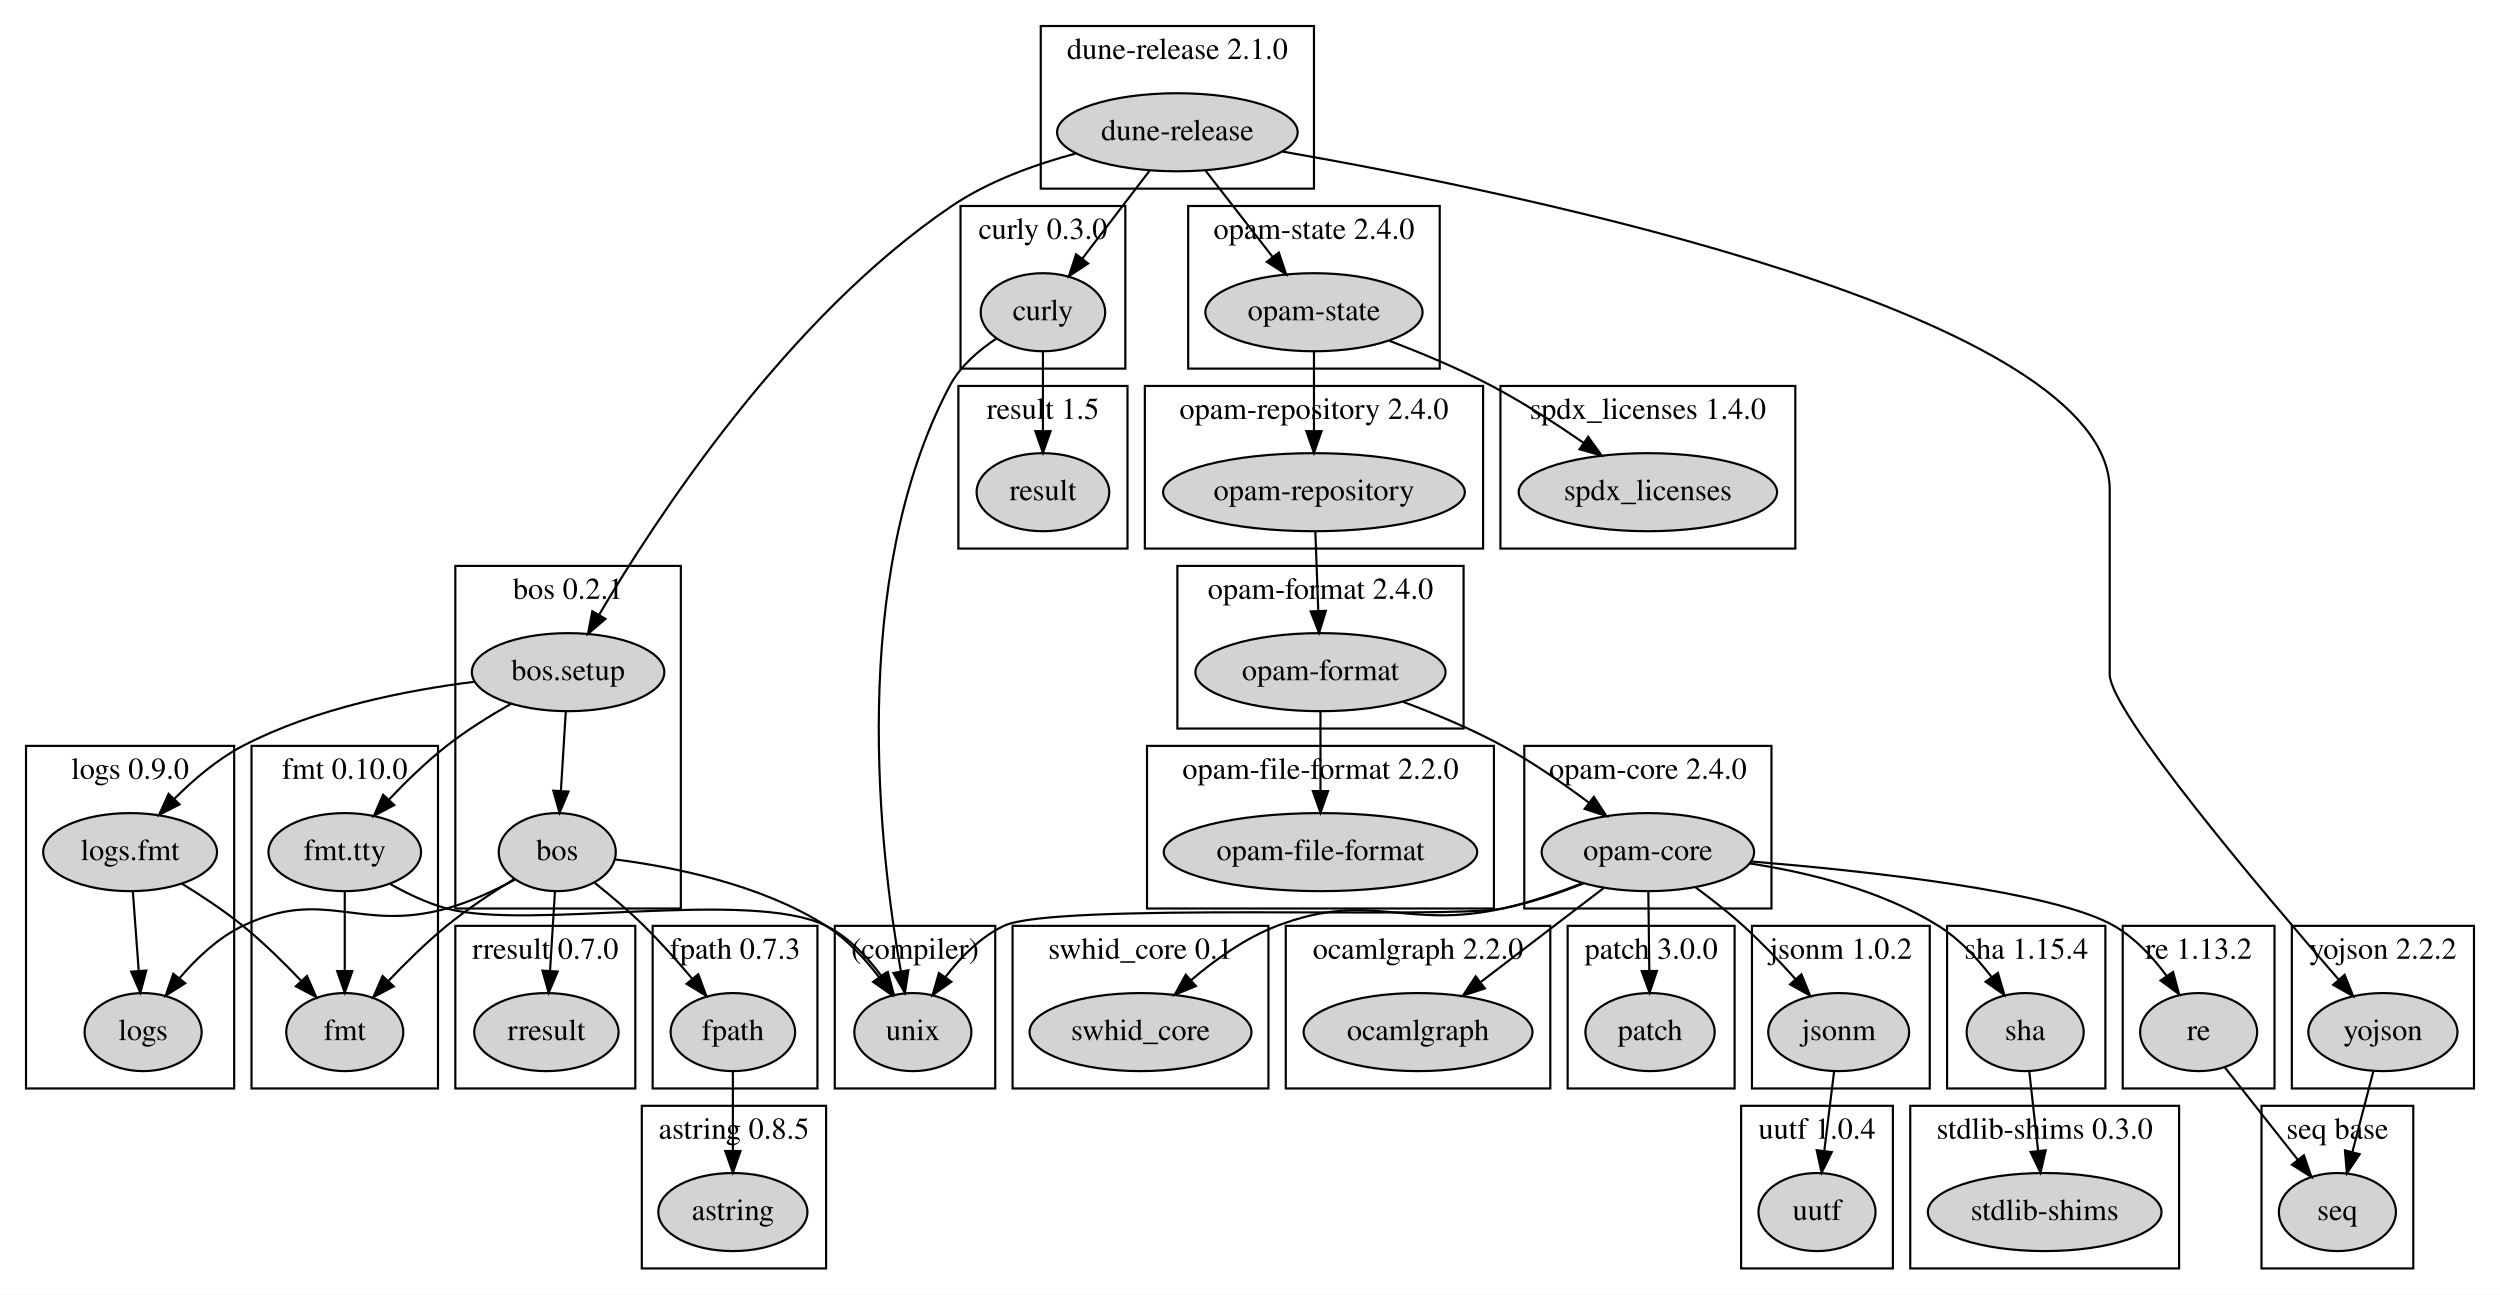
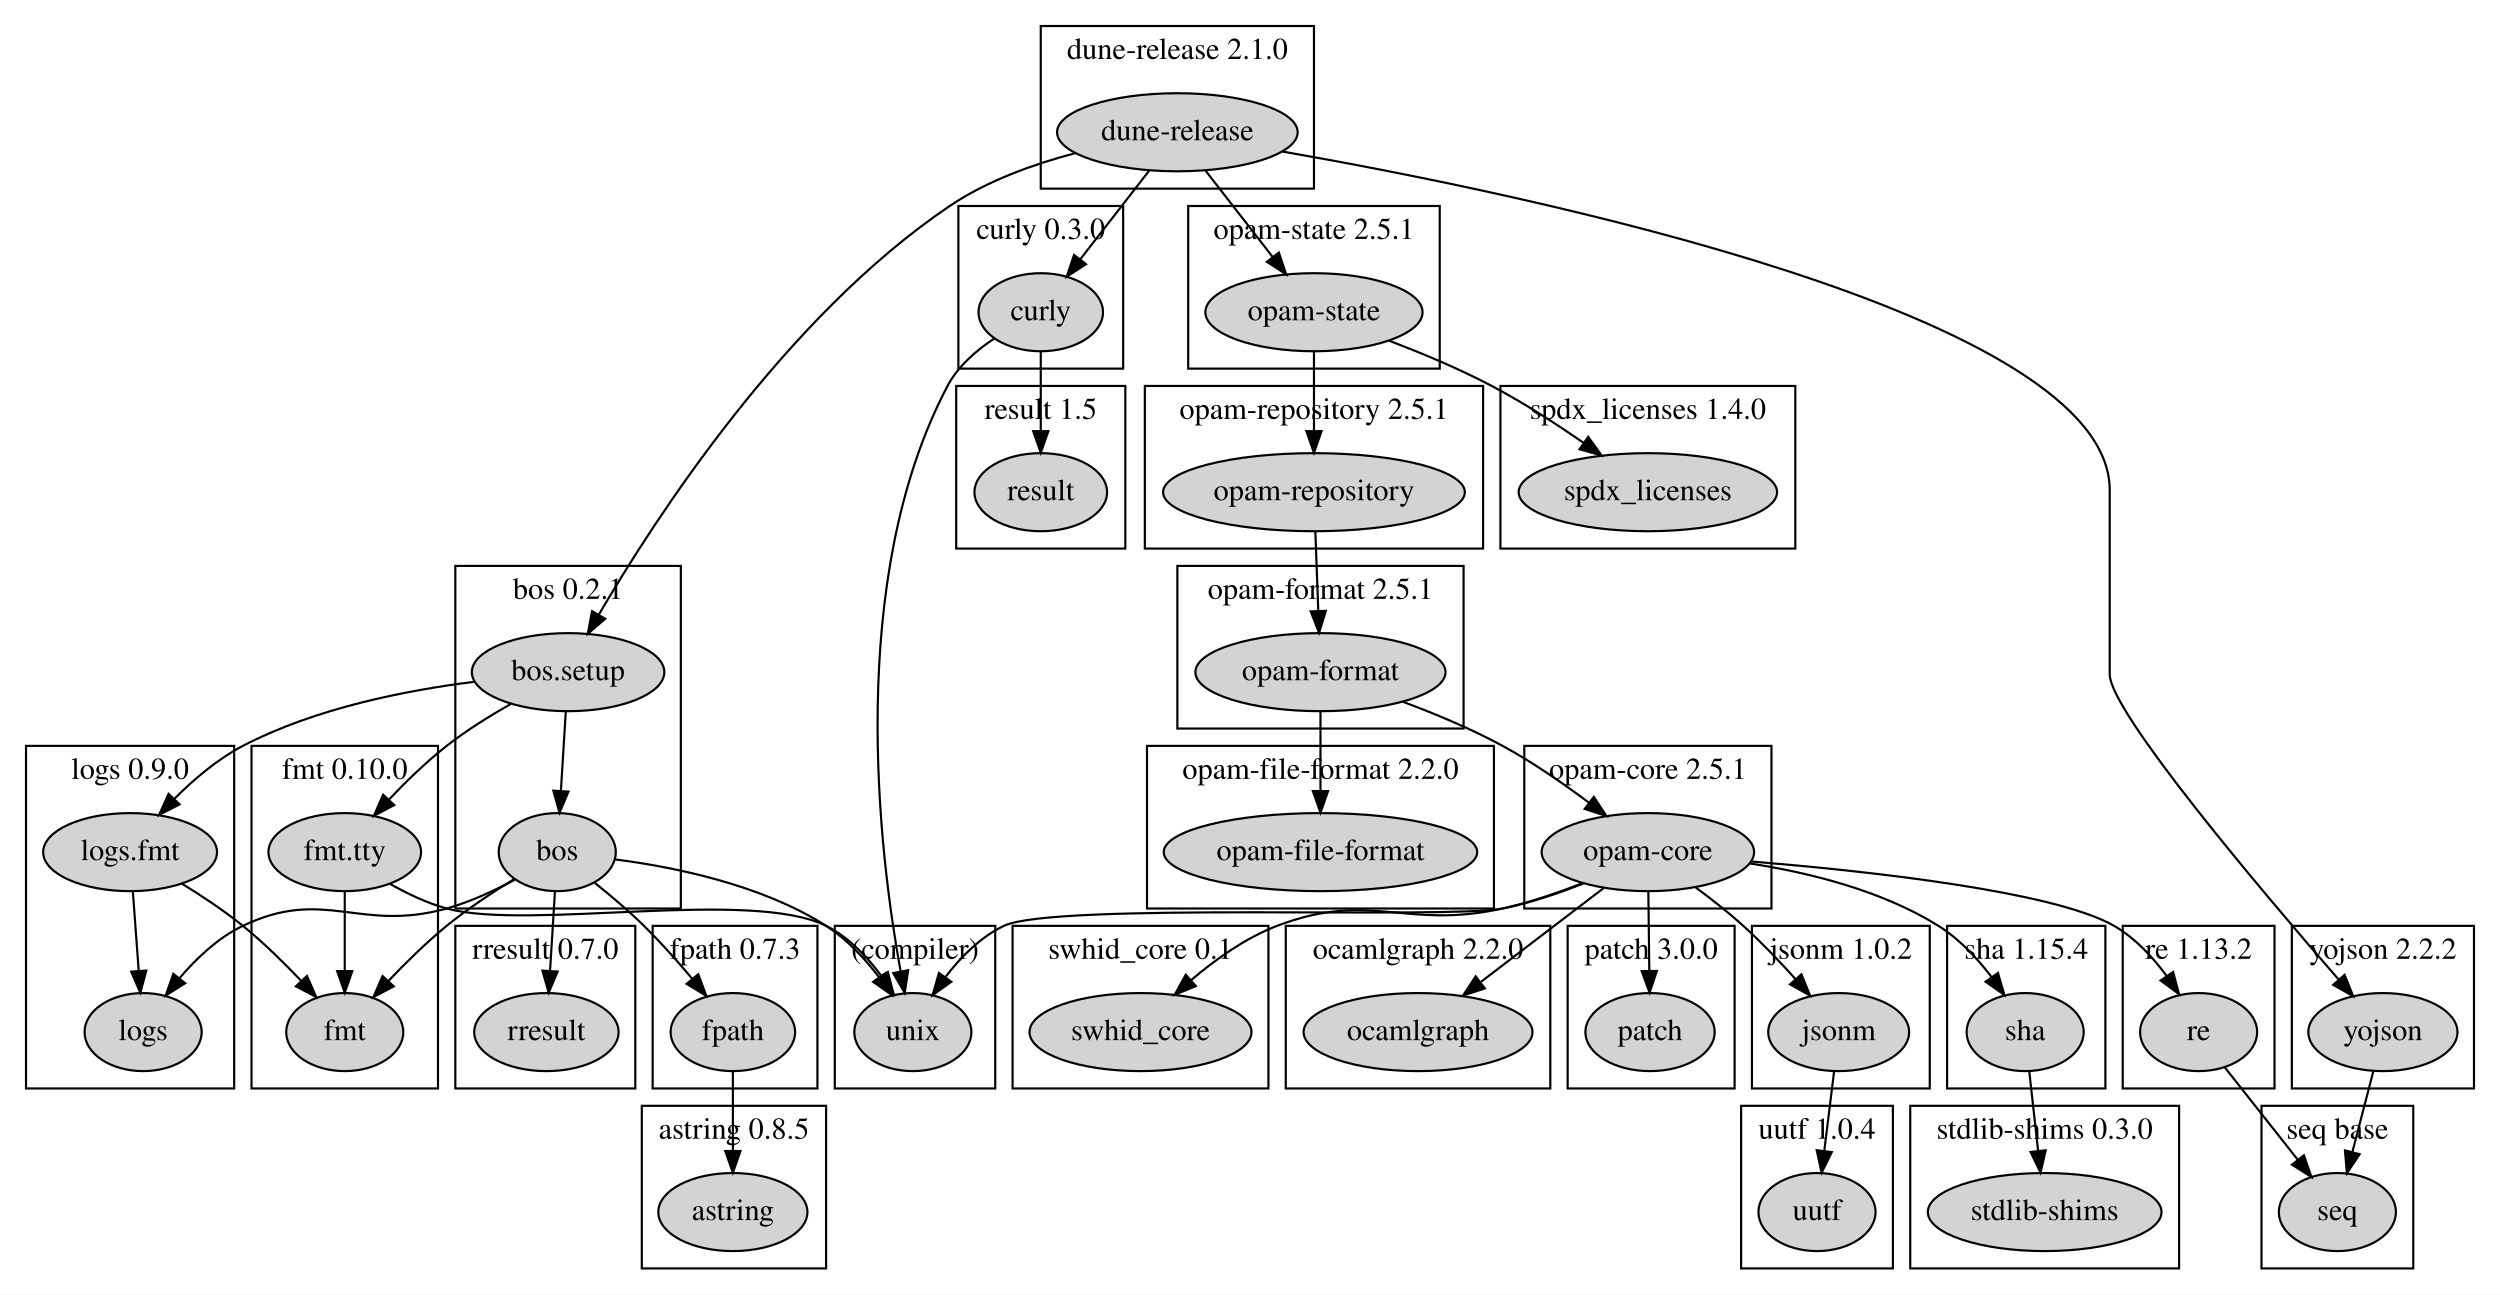
<svg xmlns="http://www.w3.org/2000/svg" width="1153pt" height="597pt" viewBox="0.00 0.00 1153.00 597.00">
  <g id="graph0" class="graph" transform="scale(1 1) rotate(0) translate(4 593)">
    <polygon fill="white" stroke="transparent" points="-4,4 -4,-593 1149,-593 1149,4 -4,4" />
    <g id="clust1" class="cluster">
-       <polygon fill="none" stroke="black" points="439,-423 439,-498 515,-498 515,-423 439,-423" />
-       <text text-anchor="middle" x="477" y="-482.8" font-family="Times,serif" font-size="14.00">curly 0.3.0</text>
+       <polygon fill="none" stroke="black" points="438,-423 438,-498 514,-498 514,-423 438,-423" />
+       <text text-anchor="middle" x="476" y="-482.8" font-family="Times,serif" font-size="14.00">curly 0.3.0</text>
    </g>
    <g id="clust2" class="cluster">
-       <polygon fill="none" stroke="black" points="539,-257 539,-332 671,-332 671,-257 539,-257" />
-       <text text-anchor="middle" x="605" y="-316.8" font-family="Times,serif" font-size="14.00">opam-format 2.4.0</text>
+       <polygon fill="none" stroke="black" points="699,-174 699,-249 813,-249 813,-174 699,-174" />
+       <text text-anchor="middle" x="756" y="-233.8" font-family="Times,serif" font-size="14.00">opam-core 2.5.1</text>
    </g>
    <g id="clust3" class="cluster">
      <polygon fill="none" stroke="black" points="381,-91 381,-166 455,-166 455,-91 381,-91" />
      <text text-anchor="middle" x="418" y="-150.8" font-family="Times,serif" font-size="14.00">(compiler)</text>
    </g>
    <g id="clust4" class="cluster">
      <polygon fill="none" stroke="black" points="799,-8 799,-83 869,-83 869,-8 799,-8" />
      <text text-anchor="middle" x="834" y="-67.8" font-family="Times,serif" font-size="14.00">uutf 1.0.4</text>
    </g>
    <g id="clust5" class="cluster">
      <polygon fill="none" stroke="black" points="476,-506 476,-581 602,-581 602,-506 476,-506" />
      <text text-anchor="middle" x="539" y="-565.8" font-family="Times,serif" font-size="14.00">dune-release 2.1.0</text>
    </g>
    <g id="clust6" class="cluster">
-       <polygon fill="none" stroke="black" points="699,-174 699,-249 813,-249 813,-174 699,-174" />
-       <text text-anchor="middle" x="756" y="-233.8" font-family="Times,serif" font-size="14.00">opam-core 2.4.0</text>
+       <polygon fill="none" stroke="black" points="539,-257 539,-332 671,-332 671,-257 539,-257" />
+       <text text-anchor="middle" x="605" y="-316.8" font-family="Times,serif" font-size="14.00">opam-format 2.5.1</text>
    </g>
    <g id="clust7" class="cluster">
      <polygon fill="none" stroke="black" points="292,-8 292,-83 377,-83 377,-8 292,-8" />
      <text text-anchor="middle" x="334.5" y="-67.8" font-family="Times,serif" font-size="14.00">astring 0.8.5</text>
    </g>
    <g id="clust8" class="cluster">
      <polygon fill="none" stroke="black" points="804,-91 804,-166 886,-166 886,-91 804,-91" />
      <text text-anchor="middle" x="845" y="-150.8" font-family="Times,serif" font-size="14.00">jsonm 1.0.2</text>
    </g>
    <g id="clust9" class="cluster">
      <polygon fill="none" stroke="black" points="525,-174 525,-249 685,-249 685,-174 525,-174" />
      <text text-anchor="middle" x="605" y="-233.8" font-family="Times,serif" font-size="14.00">opam-file-format 2.2.0</text>
    </g>
    <g id="clust10" class="cluster">
-       <polygon fill="none" stroke="black" points="438,-340 438,-415 516,-415 516,-340 438,-340" />
-       <text text-anchor="middle" x="477" y="-399.8" font-family="Times,serif" font-size="14.00">result 1.5</text>
+       <polygon fill="none" stroke="black" points="437,-340 437,-415 515,-415 515,-340 437,-340" />
+       <text text-anchor="middle" x="476" y="-399.8" font-family="Times,serif" font-size="14.00">result 1.5</text>
    </g>
    <g id="clust11" class="cluster">
      <polygon fill="none" stroke="black" points="112,-91 112,-249 198,-249 198,-91 112,-91" />
      <text text-anchor="middle" x="155" y="-233.8" font-family="Times,serif" font-size="14.00">fmt 0.10.0</text>
    </g>
    <g id="clust12" class="cluster">
      <polygon fill="none" stroke="black" points="894,-91 894,-166 967,-166 967,-91 894,-91" />
      <text text-anchor="middle" x="930.5" y="-150.8" font-family="Times,serif" font-size="14.00">sha 1.15.4</text>
    </g>
    <g id="clust13" class="cluster">
      <polygon fill="none" stroke="black" points="297,-91 297,-166 373,-166 373,-91 297,-91" />
      <text text-anchor="middle" x="335" y="-150.8" font-family="Times,serif" font-size="14.00">fpath 0.7.3</text>
    </g>
    <g id="clust14" class="cluster">
      <polygon fill="none" stroke="black" points="1039,-8 1039,-83 1109,-83 1109,-8 1039,-8" />
      <text text-anchor="middle" x="1074" y="-67.8" font-family="Times,serif" font-size="14.00">seq base</text>
    </g>
    <g id="clust15" class="cluster">
-       <polygon fill="none" stroke="black" points="524,-340 524,-415 680,-415 680,-340 524,-340" />
-       <text text-anchor="middle" x="602" y="-399.8" font-family="Times,serif" font-size="14.00">opam-repository 2.4.0</text>
-     </g>
-     <g id="clust16" class="cluster">
      <polygon fill="none" stroke="black" points="8,-91 8,-249 104,-249 104,-91 8,-91" />
      <text text-anchor="middle" x="56" y="-233.8" font-family="Times,serif" font-size="14.00">logs 0.9.0</text>
    </g>
-     <g id="clust17" class="cluster">
+     <g id="clust16" class="cluster">
      <polygon fill="none" stroke="black" points="589,-91 589,-166 711,-166 711,-91 589,-91" />
      <text text-anchor="middle" x="650" y="-150.8" font-family="Times,serif" font-size="14.00">ocamlgraph 2.2.0</text>
    </g>
-     <g id="clust18" class="cluster">
+     <g id="clust17" class="cluster">
      <polygon fill="none" stroke="black" points="206,-174 206,-332 310,-332 310,-174 206,-174" />
      <text text-anchor="middle" x="258" y="-316.8" font-family="Times,serif" font-size="14.00">bos 0.2.1</text>
    </g>
-     <g id="clust19" class="cluster">
+     <g id="clust18" class="cluster">
      <polygon fill="none" stroke="black" points="1053,-91 1053,-166 1137,-166 1137,-91 1053,-91" />
      <text text-anchor="middle" x="1095" y="-150.8" font-family="Times,serif" font-size="14.00">yojson 2.2.2</text>
+     </g>
+     <g id="clust19" class="cluster">
+       <polygon fill="none" stroke="black" points="544,-423 544,-498 660,-498 660,-423 544,-423" />
+       <text text-anchor="middle" x="602" y="-482.8" font-family="Times,serif" font-size="14.00">opam-state 2.5.1</text>
    </g>
    <g id="clust20" class="cluster">
      <polygon fill="none" stroke="black" points="877,-8 877,-83 1001,-83 1001,-8 877,-8" />
      <text text-anchor="middle" x="939" y="-67.8" font-family="Times,serif" font-size="14.00">stdlib-shims 0.3.0</text>
    </g>
    <g id="clust21" class="cluster">
      <polygon fill="none" stroke="black" points="719,-91 719,-166 796,-166 796,-91 719,-91" />
      <text text-anchor="middle" x="757.5" y="-150.8" font-family="Times,serif" font-size="14.00">patch 3.0.0</text>
    </g>
    <g id="clust22" class="cluster">
      <polygon fill="none" stroke="black" points="206,-91 206,-166 289,-166 289,-91 206,-91" />
      <text text-anchor="middle" x="247.5" y="-150.8" font-family="Times,serif" font-size="14.00">rresult 0.7.0</text>
    </g>
    <g id="clust23" class="cluster">
      <polygon fill="none" stroke="black" points="975,-91 975,-166 1045,-166 1045,-91 975,-91" />
      <text text-anchor="middle" x="1010" y="-150.8" font-family="Times,serif" font-size="14.00">re 1.13.2</text>
    </g>
    <g id="clust24" class="cluster">
      <polygon fill="none" stroke="black" points="688,-340 688,-415 824,-415 824,-340 688,-340" />
      <text text-anchor="middle" x="756" y="-399.8" font-family="Times,serif" font-size="14.00">spdx_licenses 1.4.0</text>
    </g>
    <g id="clust25" class="cluster">
-       <polygon fill="none" stroke="black" points="544,-423 544,-498 660,-498 660,-423 544,-423" />
-       <text text-anchor="middle" x="602" y="-482.8" font-family="Times,serif" font-size="14.00">opam-state 2.4.0</text>
+       <polygon fill="none" stroke="black" points="524,-340 524,-415 680,-415 680,-340 524,-340" />
+       <text text-anchor="middle" x="602" y="-399.8" font-family="Times,serif" font-size="14.00">opam-repository 2.5.1</text>
    </g>
    <g id="clust26" class="cluster">
      <polygon fill="none" stroke="black" points="463,-91 463,-166 581,-166 581,-91 463,-91" />
      <text text-anchor="middle" x="522" y="-150.8" font-family="Times,serif" font-size="14.00">swhid_core 0.1</text>
    </g>
    <g id="node1" class="node">
      <ellipse fill="lightgrey" stroke="black" cx="334" cy="-34" rx="34.39" ry="18" />
      <text text-anchor="middle" x="334" y="-30.3" font-family="Times,serif" font-size="14.00">astring</text>
    </g>
    <g id="node2" class="node">
      <ellipse fill="lightgrey" stroke="black" cx="253" cy="-200" rx="27" ry="18" />
      <text text-anchor="middle" x="253" y="-196.3" font-family="Times,serif" font-size="14.00">bos</text>
    </g>
    <g id="node6" class="node">
      <ellipse fill="lightgrey" stroke="black" cx="155" cy="-117" rx="27" ry="18" />
      <text text-anchor="middle" x="155" y="-113.3" font-family="Times,serif" font-size="14.00">fmt</text>
    </g>
    <g id="edge1" class="edge">
      <path fill="none" stroke="black" d="M232.92,-187.43C223.22,-181.5 211.64,-173.87 202,-166 192.6,-158.32 183.07,-148.94 175.07,-140.52" />
      <polygon fill="black" stroke="black" points="177.58,-138.08 168.2,-133.14 172.45,-142.84 177.58,-138.08" />
    </g>
    <g id="node8" class="node">
      <ellipse fill="lightgrey" stroke="black" cx="334" cy="-117" rx="28.7" ry="18" />
      <text text-anchor="middle" x="334" y="-113.3" font-family="Times,serif" font-size="14.00">fpath</text>
    </g>
    <g id="edge2" class="edge">
      <path fill="none" stroke="black" d="M270.3,-185.82C277.56,-180.01 285.94,-172.94 293,-166 300.66,-158.47 308.46,-149.68 315.17,-141.69" />
      <polygon fill="black" stroke="black" points="318.06,-143.68 321.72,-133.74 312.66,-139.23 318.06,-143.68" />
    </g>
    <g id="node10" class="node">
      <ellipse fill="lightgrey" stroke="black" cx="62" cy="-117" rx="27" ry="18" />
      <text text-anchor="middle" x="62" y="-113.3" font-family="Times,serif" font-size="14.00">logs</text>
    </g>
    <g id="edge3" class="edge">
      <path fill="none" stroke="black" d="M233.33,-187.23C224.13,-182.29 212.83,-177 202,-174 161.59,-162.8 145.83,-184.08 108,-166 96.56,-160.53 86.47,-150.92 78.68,-141.73" />
      <polygon fill="black" stroke="black" points="81.4,-139.53 72.44,-133.87 75.92,-143.88 81.4,-139.53" />
    </g>
    <g id="node21" class="node">
      <ellipse fill="lightgrey" stroke="black" cx="248" cy="-117" rx="33.29" ry="18" />
      <text text-anchor="middle" x="248" y="-113.3" font-family="Times,serif" font-size="14.00">rresult</text>
    </g>
    <g id="edge4" class="edge">
      <path fill="none" stroke="black" d="M251.94,-181.82C251.28,-171.19 250.43,-157.31 249.68,-145.2" />
      <polygon fill="black" stroke="black" points="253.17,-144.92 249.06,-135.15 246.18,-145.35 253.17,-144.92" />
    </g>
    <g id="node29" class="node">
      <ellipse fill="lightgrey" stroke="black" cx="417" cy="-117" rx="27" ry="18" />
      <text text-anchor="middle" x="417" y="-113.3" font-family="Times,serif" font-size="14.00">unix</text>
    </g>
    <g id="edge5" class="edge">
      <path fill="none" stroke="black" d="M279.56,-196.65C306.03,-193.27 346.95,-185.18 377,-166 386.46,-159.96 394.81,-150.96 401.4,-142.38" />
      <polygon fill="black" stroke="black" points="404.39,-144.22 407.38,-134.06 398.7,-140.14 404.39,-144.22" />
    </g>
    <g id="node3" class="node">
      <ellipse fill="lightgrey" stroke="black" cx="258" cy="-283" rx="44.39" ry="18" />
      <text text-anchor="middle" x="258" y="-279.3" font-family="Times,serif" font-size="14.00">bos.setup</text>
    </g>
    <g id="edge6" class="edge">
      <path fill="none" stroke="black" d="M256.94,-264.82C256.28,-254.19 255.43,-240.31 254.68,-228.2" />
      <polygon fill="black" stroke="black" points="258.17,-227.92 254.06,-218.15 251.18,-228.35 258.17,-227.92" />
    </g>
    <g id="node7" class="node">
      <ellipse fill="lightgrey" stroke="black" cx="155" cy="-200" rx="35.19" ry="18" />
      <text text-anchor="middle" x="155" y="-196.3" font-family="Times,serif" font-size="14.00">fmt.tty</text>
    </g>
    <g id="edge7" class="edge">
      <path fill="none" stroke="black" d="M231.71,-268.41C222.01,-262.91 211.15,-256.17 202,-249 192.58,-241.62 183.16,-232.45 175.26,-224.11" />
      <polygon fill="black" stroke="black" points="177.82,-221.72 168.46,-216.75 172.68,-226.47 177.82,-221.72" />
    </g>
    <g id="node11" class="node">
      <ellipse fill="lightgrey" stroke="black" cx="56" cy="-200" rx="40.09" ry="18" />
      <text text-anchor="middle" x="56" y="-196.3" font-family="Times,serif" font-size="14.00">logs.fmt</text>
    </g>
    <g id="edge8" class="edge">
      <path fill="none" stroke="black" d="M214.9,-278.58C183.75,-274.7 141.45,-266.46 108,-249 96.26,-242.87 85.18,-233.39 76.3,-224.47" />
      <polygon fill="black" stroke="black" points="78.81,-222.03 69.38,-217.19 73.73,-226.85 78.81,-222.03" />
    </g>
    <g id="node4" class="node">
-       <ellipse fill="lightgrey" stroke="black" cx="477" cy="-449" rx="28.7" ry="18" />
-       <text text-anchor="middle" x="477" y="-445.3" font-family="Times,serif" font-size="14.00">curly</text>
+       <ellipse fill="lightgrey" stroke="black" cx="476" cy="-449" rx="28.7" ry="18" />
+       <text text-anchor="middle" x="476" y="-445.3" font-family="Times,serif" font-size="14.00">curly</text>
    </g>
    <g id="node20" class="node">
-       <ellipse fill="lightgrey" stroke="black" cx="477" cy="-366" rx="30.59" ry="18" />
-       <text text-anchor="middle" x="477" y="-362.3" font-family="Times,serif" font-size="14.00">result</text>
+       <ellipse fill="lightgrey" stroke="black" cx="476" cy="-366" rx="30.59" ry="18" />
+       <text text-anchor="middle" x="476" y="-362.3" font-family="Times,serif" font-size="14.00">result</text>
    </g>
    <g id="edge9" class="edge">
-       <path fill="none" stroke="black" d="M477,-430.82C477,-420.19 477,-406.31 477,-394.2" />
-       <polygon fill="black" stroke="black" points="480.5,-394.15 477,-384.15 473.5,-394.15 480.5,-394.15" />
+       <path fill="none" stroke="black" d="M476,-430.82C476,-420.19 476,-406.31 476,-394.2" />
+       <polygon fill="black" stroke="black" points="479.5,-394.15 476,-384.15 472.5,-394.15 479.5,-394.15" />
    </g>
    <g id="edge10" class="edge">
-       <path fill="none" stroke="black" d="M455.72,-436.97C447.46,-431.53 438.84,-424.15 434,-415 386.78,-325.77 401.76,-199.65 411.48,-145" />
-       <polygon fill="black" stroke="black" points="414.94,-145.52 413.34,-135.05 408.06,-144.24 414.94,-145.52" />
+       <path fill="none" stroke="black" d="M454.7,-436.98C446.44,-431.54 437.83,-424.16 433,-415 385.94,-325.71 401.42,-199.62 411.37,-144.99" />
+       <polygon fill="black" stroke="black" points="414.83,-145.52 413.26,-135.04 407.95,-144.21 414.83,-145.52" />
    </g>
    <g id="node5" class="node">
      <ellipse fill="lightgrey" stroke="black" cx="539" cy="-532" rx="55.49" ry="18" />
      <text text-anchor="middle" x="539" y="-528.3" font-family="Times,serif" font-size="14.00">dune-release</text>
    </g>
    <g id="edge11" class="edge">
-       <path fill="none" stroke="black" d="M492.44,-522.28C473.51,-517.24 452.12,-509.55 435,-498 359.25,-446.9 298.65,-354.17 272.29,-309.46" />
-       <polygon fill="black" stroke="black" points="275.23,-307.57 267.19,-300.68 269.18,-311.09 275.23,-307.57" />
+       <path fill="none" stroke="black" d="M491.98,-522.38C472.86,-517.36 451.27,-509.65 434,-498 358.43,-447.01 298.29,-354.23 272.15,-309.48" />
+       <polygon fill="black" stroke="black" points="275.12,-307.62 267.1,-300.7 269.05,-311.11 275.12,-307.62" />
    </g>
    <g id="edge12" class="edge">
-       <path fill="none" stroke="black" d="M526.15,-514.22C517.19,-502.51 505.11,-486.72 495.16,-473.73" />
-       <polygon fill="black" stroke="black" points="497.85,-471.48 488.99,-465.66 492.29,-475.73 497.85,-471.48" />
+       <path fill="none" stroke="black" d="M525.95,-514.22C516.78,-502.43 504.4,-486.51 494.26,-473.47" />
+       <polygon fill="black" stroke="black" points="496.87,-471.14 487.97,-465.39 491.35,-475.43 496.87,-471.14" />
    </g>
    <g id="node17" class="node">
      <ellipse fill="lightgrey" stroke="black" cx="602" cy="-449" rx="50.09" ry="18" />
      <text text-anchor="middle" x="602" y="-445.3" font-family="Times,serif" font-size="14.00">opam-state</text>
    </g>
    <g id="edge13" class="edge">
      <path fill="none" stroke="black" d="M552.05,-514.22C560.98,-502.74 572.96,-487.33 582.95,-474.49" />
      <polygon fill="black" stroke="black" points="585.8,-476.53 589.18,-466.48 580.28,-472.23 585.8,-476.53" />
    </g>
    <g id="node28" class="node">
      <ellipse fill="lightgrey" stroke="black" cx="1095" cy="-117" rx="34.39" ry="18" />
      <text text-anchor="middle" x="1095" y="-113.3" font-family="Times,serif" font-size="14.00">yojson</text>
    </g>
    <g id="edge14" class="edge">
      <path fill="none" stroke="black" d="M587.49,-523.11C699.95,-503.43 969,-447.9 969,-367 969,-367 969,-367 969,-282 969,-264.87 1038.98,-182.19 1074.63,-141.17" />
      <polygon fill="black" stroke="black" points="1077.34,-143.4 1081.28,-133.56 1072.07,-138.79 1077.34,-143.4" />
    </g>
    <g id="edge15" class="edge">
      <path fill="none" stroke="black" d="M155,-181.82C155,-171.19 155,-157.31 155,-145.2" />
      <polygon fill="black" stroke="black" points="158.5,-145.15 155,-135.15 151.5,-145.15 158.5,-145.15" />
    </g>
    <g id="edge16" class="edge">
      <path fill="none" stroke="black" d="M175.69,-185.45C183.6,-180.96 192.91,-176.49 202,-174 239.55,-163.72 342.13,-183.31 377,-166 387.31,-160.88 395.94,-151.76 402.52,-142.84" />
      <polygon fill="black" stroke="black" points="405.47,-144.72 408.18,-134.47 399.68,-140.79 405.47,-144.72" />
    </g>
    <g id="edge17" class="edge">
      <path fill="none" stroke="black" d="M334,-98.82C334,-88.19 334,-74.31 334,-62.2" />
      <polygon fill="black" stroke="black" points="337.5,-62.15 334,-52.15 330.5,-62.15 337.5,-62.15" />
    </g>
    <g id="node9" class="node">
      <ellipse fill="lightgrey" stroke="black" cx="844" cy="-117" rx="32.49" ry="18" />
      <text text-anchor="middle" x="844" y="-113.3" font-family="Times,serif" font-size="14.00">jsonm</text>
    </g>
    <g id="node27" class="node">
      <ellipse fill="lightgrey" stroke="black" cx="834" cy="-34" rx="27" ry="18" />
      <text text-anchor="middle" x="834" y="-30.3" font-family="Times,serif" font-size="14.00">uutf</text>
    </g>
    <g id="edge18" class="edge">
      <path fill="none" stroke="black" d="M841.88,-98.82C840.57,-88.19 838.85,-74.31 837.36,-62.2" />
      <polygon fill="black" stroke="black" points="840.82,-61.65 836.12,-52.15 833.87,-62.51 840.82,-61.65" />
    </g>
    <g id="edge19" class="edge">
      <path fill="none" stroke="black" d="M79.83,-185.48C88.96,-179.89 99.28,-173.07 108,-166 117.44,-158.36 126.97,-148.99 134.97,-140.57" />
      <polygon fill="black" stroke="black" points="137.59,-142.88 141.83,-133.17 132.46,-138.12 137.59,-142.88" />
    </g>
    <g id="edge20" class="edge">
      <path fill="none" stroke="black" d="M57.27,-181.82C58.06,-171.19 59.09,-157.31 59.98,-145.2" />
      <polygon fill="black" stroke="black" points="63.48,-145.38 60.73,-135.15 56.5,-144.87 63.48,-145.38" />
    </g>
    <g id="node12" class="node">
      <ellipse fill="lightgrey" stroke="black" cx="650" cy="-117" rx="52.79" ry="18" />
      <text text-anchor="middle" x="650" y="-113.3" font-family="Times,serif" font-size="14.00">ocamlgraph</text>
    </g>
    <g id="node13" class="node">
      <ellipse fill="lightgrey" stroke="black" cx="756" cy="-200" rx="48.99" ry="18" />
      <text text-anchor="middle" x="756" y="-196.3" font-family="Times,serif" font-size="14.00">opam-core</text>
    </g>
    <g id="edge21" class="edge">
      <path fill="none" stroke="black" d="M778.12,-183.65C785.32,-178.33 793.21,-172.16 800,-166 808.29,-158.49 816.75,-149.6 824.01,-141.54" />
      <polygon fill="black" stroke="black" points="826.82,-143.64 830.81,-133.82 821.57,-139.01 826.82,-143.64" />
    </g>
    <g id="edge22" class="edge">
      <path fill="none" stroke="black" d="M735.56,-183.38C719.53,-171.14 697.02,-153.93 679.11,-140.25" />
      <polygon fill="black" stroke="black" points="680.81,-137.14 670.74,-133.85 676.56,-142.7 680.81,-137.14" />
    </g>
    <g id="node18" class="node">
      <ellipse fill="lightgrey" stroke="black" cx="757" cy="-117" rx="29.8" ry="18" />
      <text text-anchor="middle" x="757" y="-113.3" font-family="Times,serif" font-size="14.00">patch</text>
    </g>
    <g id="edge23" class="edge">
      <path fill="none" stroke="black" d="M756.21,-181.82C756.34,-171.19 756.51,-157.31 756.66,-145.2" />
      <polygon fill="black" stroke="black" points="760.16,-145.2 756.79,-135.15 753.16,-145.11 760.16,-145.2" />
    </g>
    <g id="node19" class="node">
      <ellipse fill="lightgrey" stroke="black" cx="1010" cy="-117" rx="27" ry="18" />
      <text text-anchor="middle" x="1010" y="-113.3" font-family="Times,serif" font-size="14.00">re</text>
    </g>
    <g id="edge24" class="edge">
      <path fill="none" stroke="black" d="M803.54,-195.69C857.98,-191.22 943.23,-181.91 971,-166 980.64,-160.47 988.86,-151.57 995.23,-142.92" />
      <polygon fill="black" stroke="black" points="998.24,-144.73 1000.97,-134.5 992.45,-140.79 998.24,-144.73" />
    </g>
    <g id="node23" class="node">
      <ellipse fill="lightgrey" stroke="black" cx="930" cy="-117" rx="27" ry="18" />
      <text text-anchor="middle" x="930" y="-113.3" font-family="Times,serif" font-size="14.00">sha</text>
    </g>
    <g id="edge25" class="edge">
      <path fill="none" stroke="black" d="M802.87,-194.79C829.97,-190.64 863.79,-182.38 890,-166 899.52,-160.05 907.88,-151.06 914.46,-142.47" />
      <polygon fill="black" stroke="black" points="917.45,-144.3 920.43,-134.13 911.76,-140.23 917.45,-144.3" />
    </g>
    <g id="node26" class="node">
      <ellipse fill="lightgrey" stroke="black" cx="522" cy="-117" rx="51.19" ry="18" />
      <text text-anchor="middle" x="522" y="-113.3" font-family="Times,serif" font-size="14.00">swhid_core</text>
    </g>
    <g id="edge26" class="edge">
      <path fill="none" stroke="black" d="M725.86,-185.7C714.52,-181.25 701.37,-176.73 689,-174 643.73,-164.02 628.32,-182.5 585,-166 570.42,-160.45 556.39,-150.39 545.28,-140.91" />
      <polygon fill="black" stroke="black" points="547.54,-138.23 537.75,-134.18 542.88,-143.45 547.54,-138.23" />
    </g>
    <g id="edge27" class="edge">
      <path fill="none" stroke="black" d="M726.25,-185.55C714.84,-181.02 701.54,-176.49 689,-174 663.92,-169.02 482.1,-176.97 459,-166 448.13,-160.84 438.91,-151.4 431.91,-142.25" />
      <polygon fill="black" stroke="black" points="434.75,-140.21 426.12,-134.07 429.04,-144.25 434.75,-140.21" />
    </g>
    <g id="node14" class="node">
      <ellipse fill="lightgrey" stroke="black" cx="605" cy="-200" rx="72.29" ry="18" />
      <text text-anchor="middle" x="605" y="-196.3" font-family="Times,serif" font-size="14.00">opam-file-format</text>
    </g>
    <g id="node15" class="node">
      <ellipse fill="lightgrey" stroke="black" cx="605" cy="-283" rx="57.69" ry="18" />
      <text text-anchor="middle" x="605" y="-279.3" font-family="Times,serif" font-size="14.00">opam-format</text>
    </g>
    <g id="edge28" class="edge">
      <path fill="none" stroke="black" d="M643.11,-269.3C657.82,-263.82 674.55,-256.86 689,-249 702.76,-241.52 717,-231.66 728.79,-222.83" />
      <polygon fill="black" stroke="black" points="731.09,-225.48 736.91,-216.63 726.84,-219.92 731.09,-225.48" />
    </g>
    <g id="edge29" class="edge">
      <path fill="none" stroke="black" d="M605,-264.82C605,-254.19 605,-240.31 605,-228.2" />
      <polygon fill="black" stroke="black" points="608.5,-228.15 605,-218.15 601.5,-228.15 608.5,-228.15" />
    </g>
    <g id="node16" class="node">
      <ellipse fill="lightgrey" stroke="black" cx="602" cy="-366" rx="69.59" ry="18" />
      <text text-anchor="middle" x="602" y="-362.3" font-family="Times,serif" font-size="14.00">opam-repository</text>
    </g>
    <g id="edge30" class="edge">
      <path fill="none" stroke="black" d="M602.64,-347.82C603.03,-337.19 603.54,-323.31 603.99,-311.2" />
      <polygon fill="black" stroke="black" points="607.49,-311.28 604.36,-301.15 600.5,-311.02 607.49,-311.28" />
    </g>
    <g id="edge31" class="edge">
      <path fill="none" stroke="black" d="M602,-430.82C602,-420.19 602,-406.31 602,-394.2" />
      <polygon fill="black" stroke="black" points="605.5,-394.15 602,-384.15 598.5,-394.15 605.5,-394.15" />
    </g>
    <g id="node24" class="node">
      <ellipse fill="lightgrey" stroke="black" cx="756" cy="-366" rx="59.59" ry="18" />
      <text text-anchor="middle" x="756" y="-362.3" font-family="Times,serif" font-size="14.00">spdx_licenses</text>
    </g>
    <g id="edge32" class="edge">
      <path fill="none" stroke="black" d="M636.62,-435.88C651.52,-430.21 668.93,-422.95 684,-415 698.47,-407.37 713.65,-397.55 726.33,-388.78" />
      <polygon fill="black" stroke="black" points="728.5,-391.53 734.66,-382.92 724.47,-385.81 728.5,-391.53" />
    </g>
    <g id="node22" class="node">
      <ellipse fill="lightgrey" stroke="black" cx="1074" cy="-34" rx="27" ry="18" />
      <text text-anchor="middle" x="1074" y="-30.3" font-family="Times,serif" font-size="14.00">seq</text>
    </g>
    <g id="edge33" class="edge">
      <path fill="none" stroke="black" d="M1022.04,-100.76C1031.51,-88.77 1044.88,-71.86 1055.68,-58.19" />
      <polygon fill="black" stroke="black" points="1058.56,-60.18 1062.02,-50.17 1053.07,-55.84 1058.56,-60.18" />
    </g>
    <g id="node25" class="node">
      <ellipse fill="lightgrey" stroke="black" cx="939" cy="-34" rx="53.89" ry="18" />
      <text text-anchor="middle" x="939" y="-30.3" font-family="Times,serif" font-size="14.00">stdlib-shims</text>
    </g>
    <g id="edge34" class="edge">
      <path fill="none" stroke="black" d="M931.91,-98.82C933.09,-88.19 934.63,-74.31 935.98,-62.2" />
      <polygon fill="black" stroke="black" points="939.47,-62.48 937.09,-52.15 932.51,-61.71 939.47,-62.48" />
    </g>
    <g id="edge35" class="edge">
      <path fill="none" stroke="black" d="M1090.55,-98.82C1087.74,-88.01 1084.07,-73.84 1080.89,-61.59" />
      <polygon fill="black" stroke="black" points="1084.27,-60.68 1078.38,-51.88 1077.5,-62.43 1084.27,-60.68" />
    </g>
  </g>
</svg>
